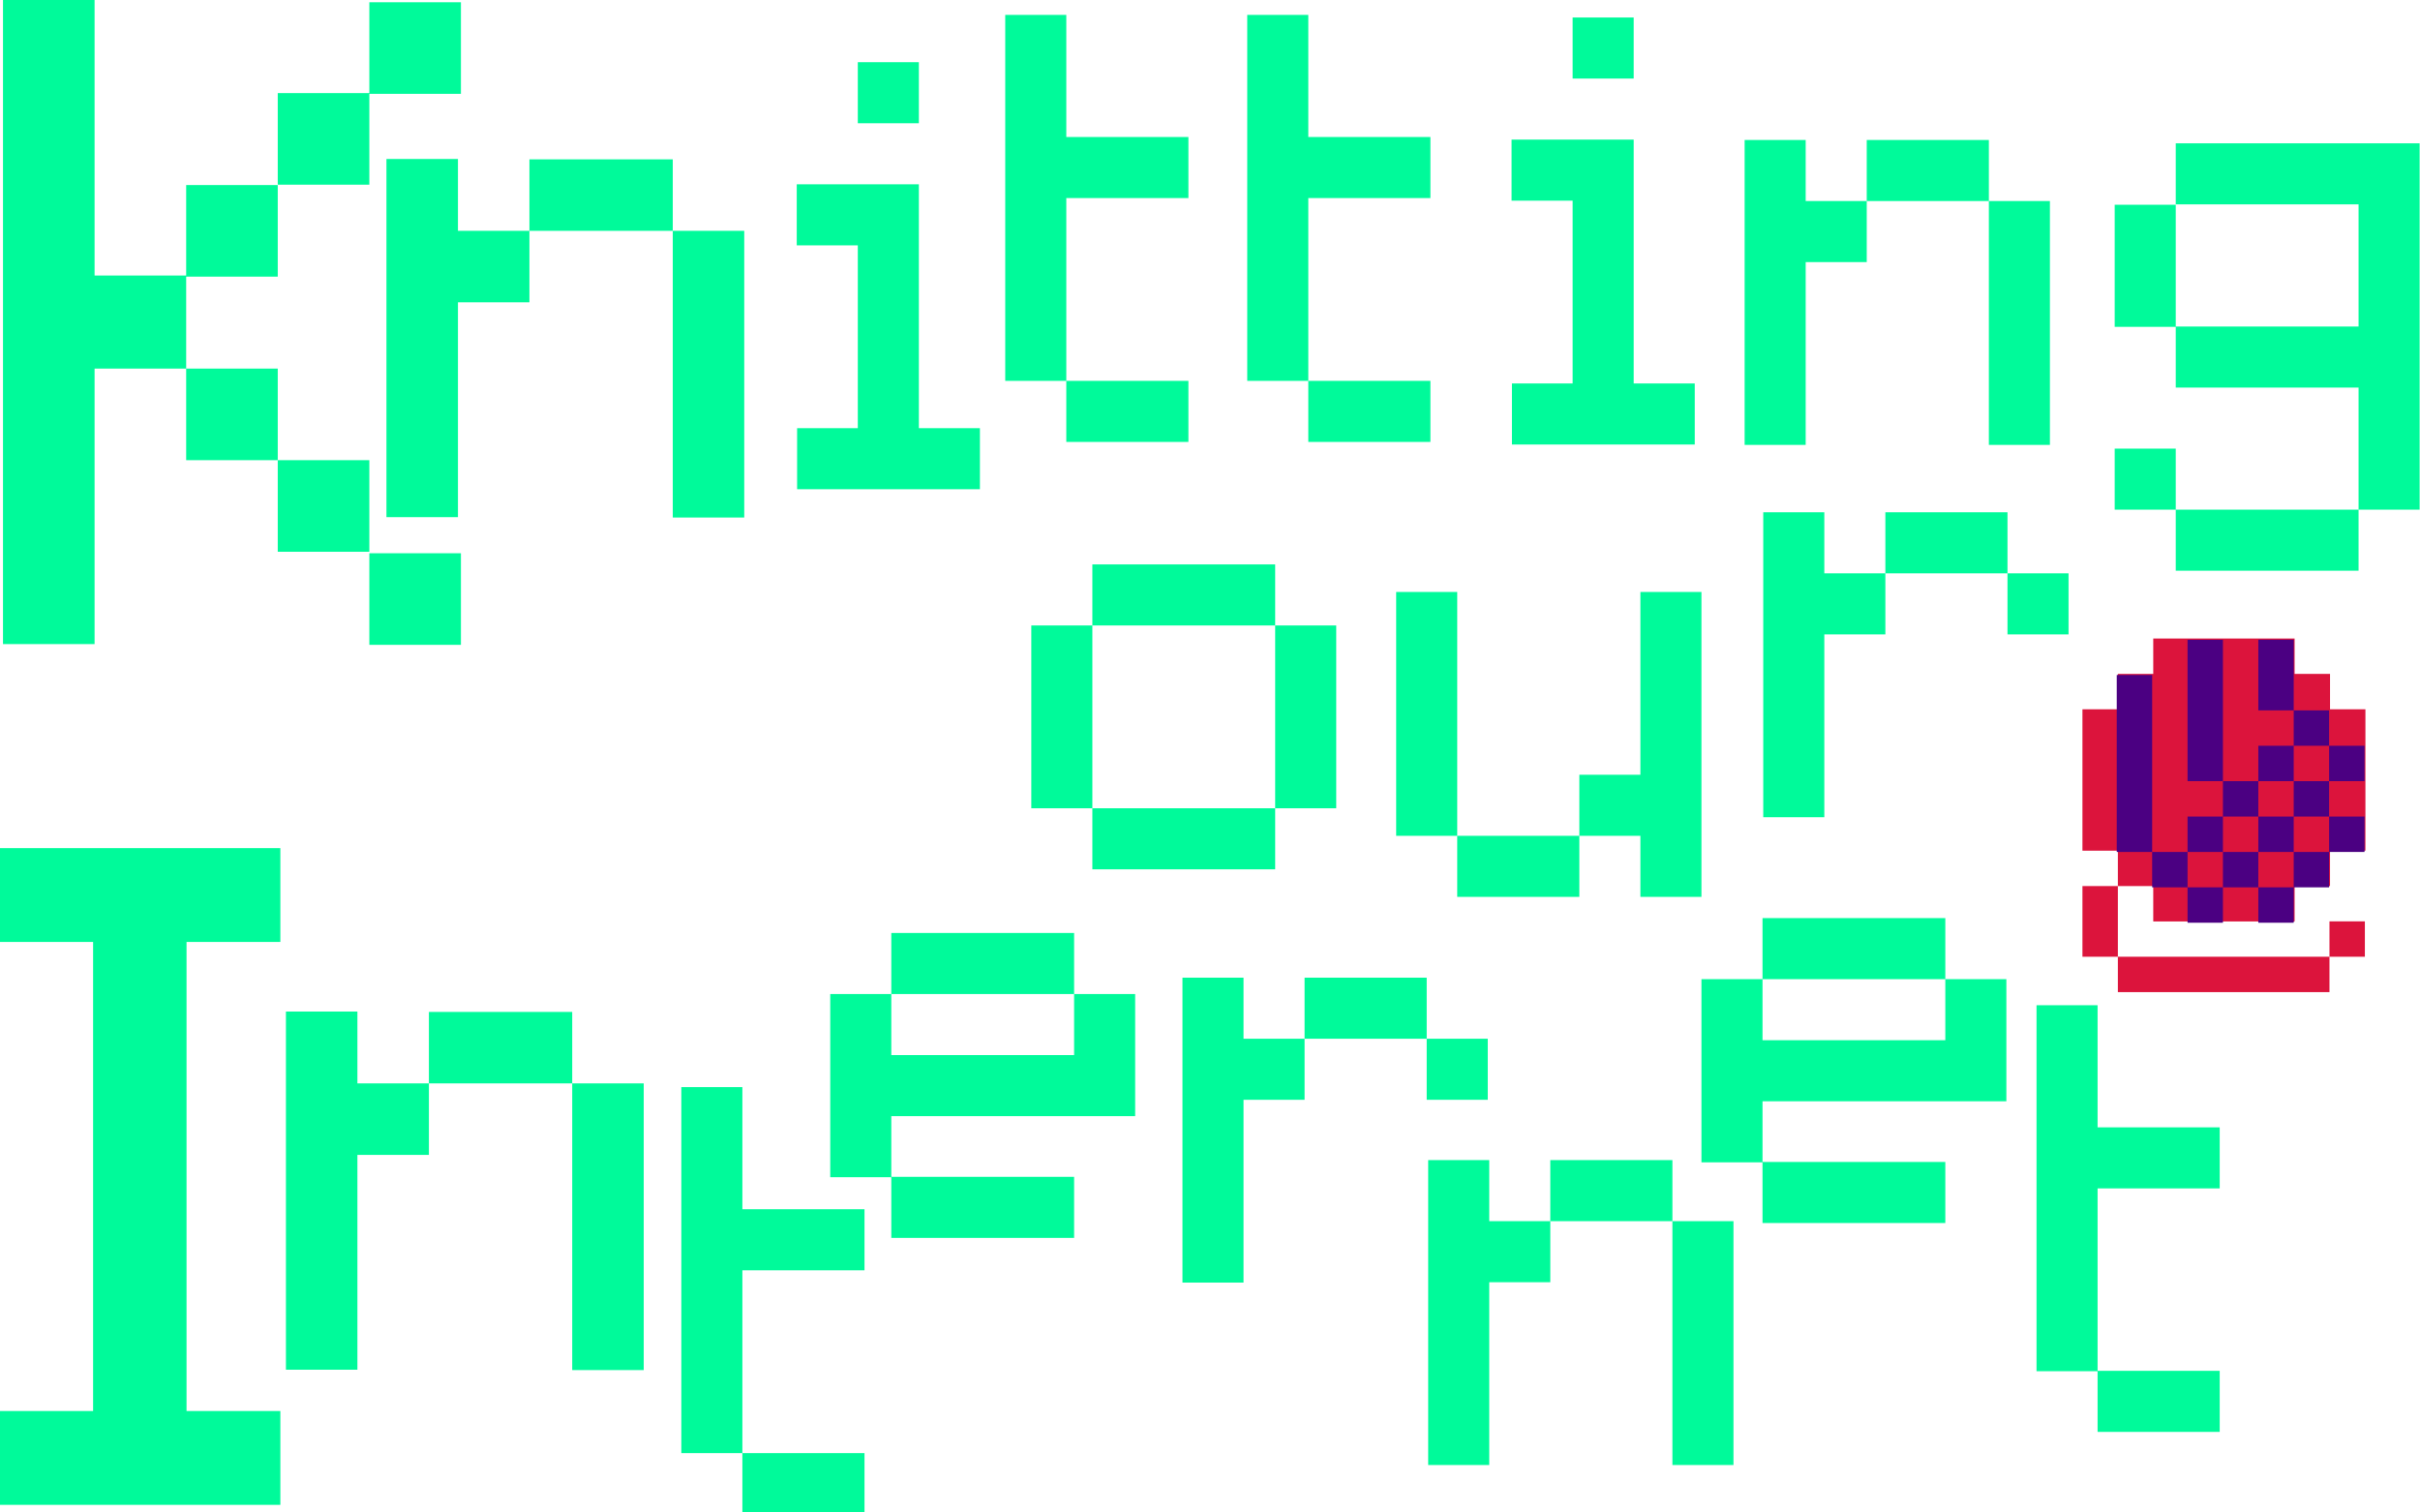
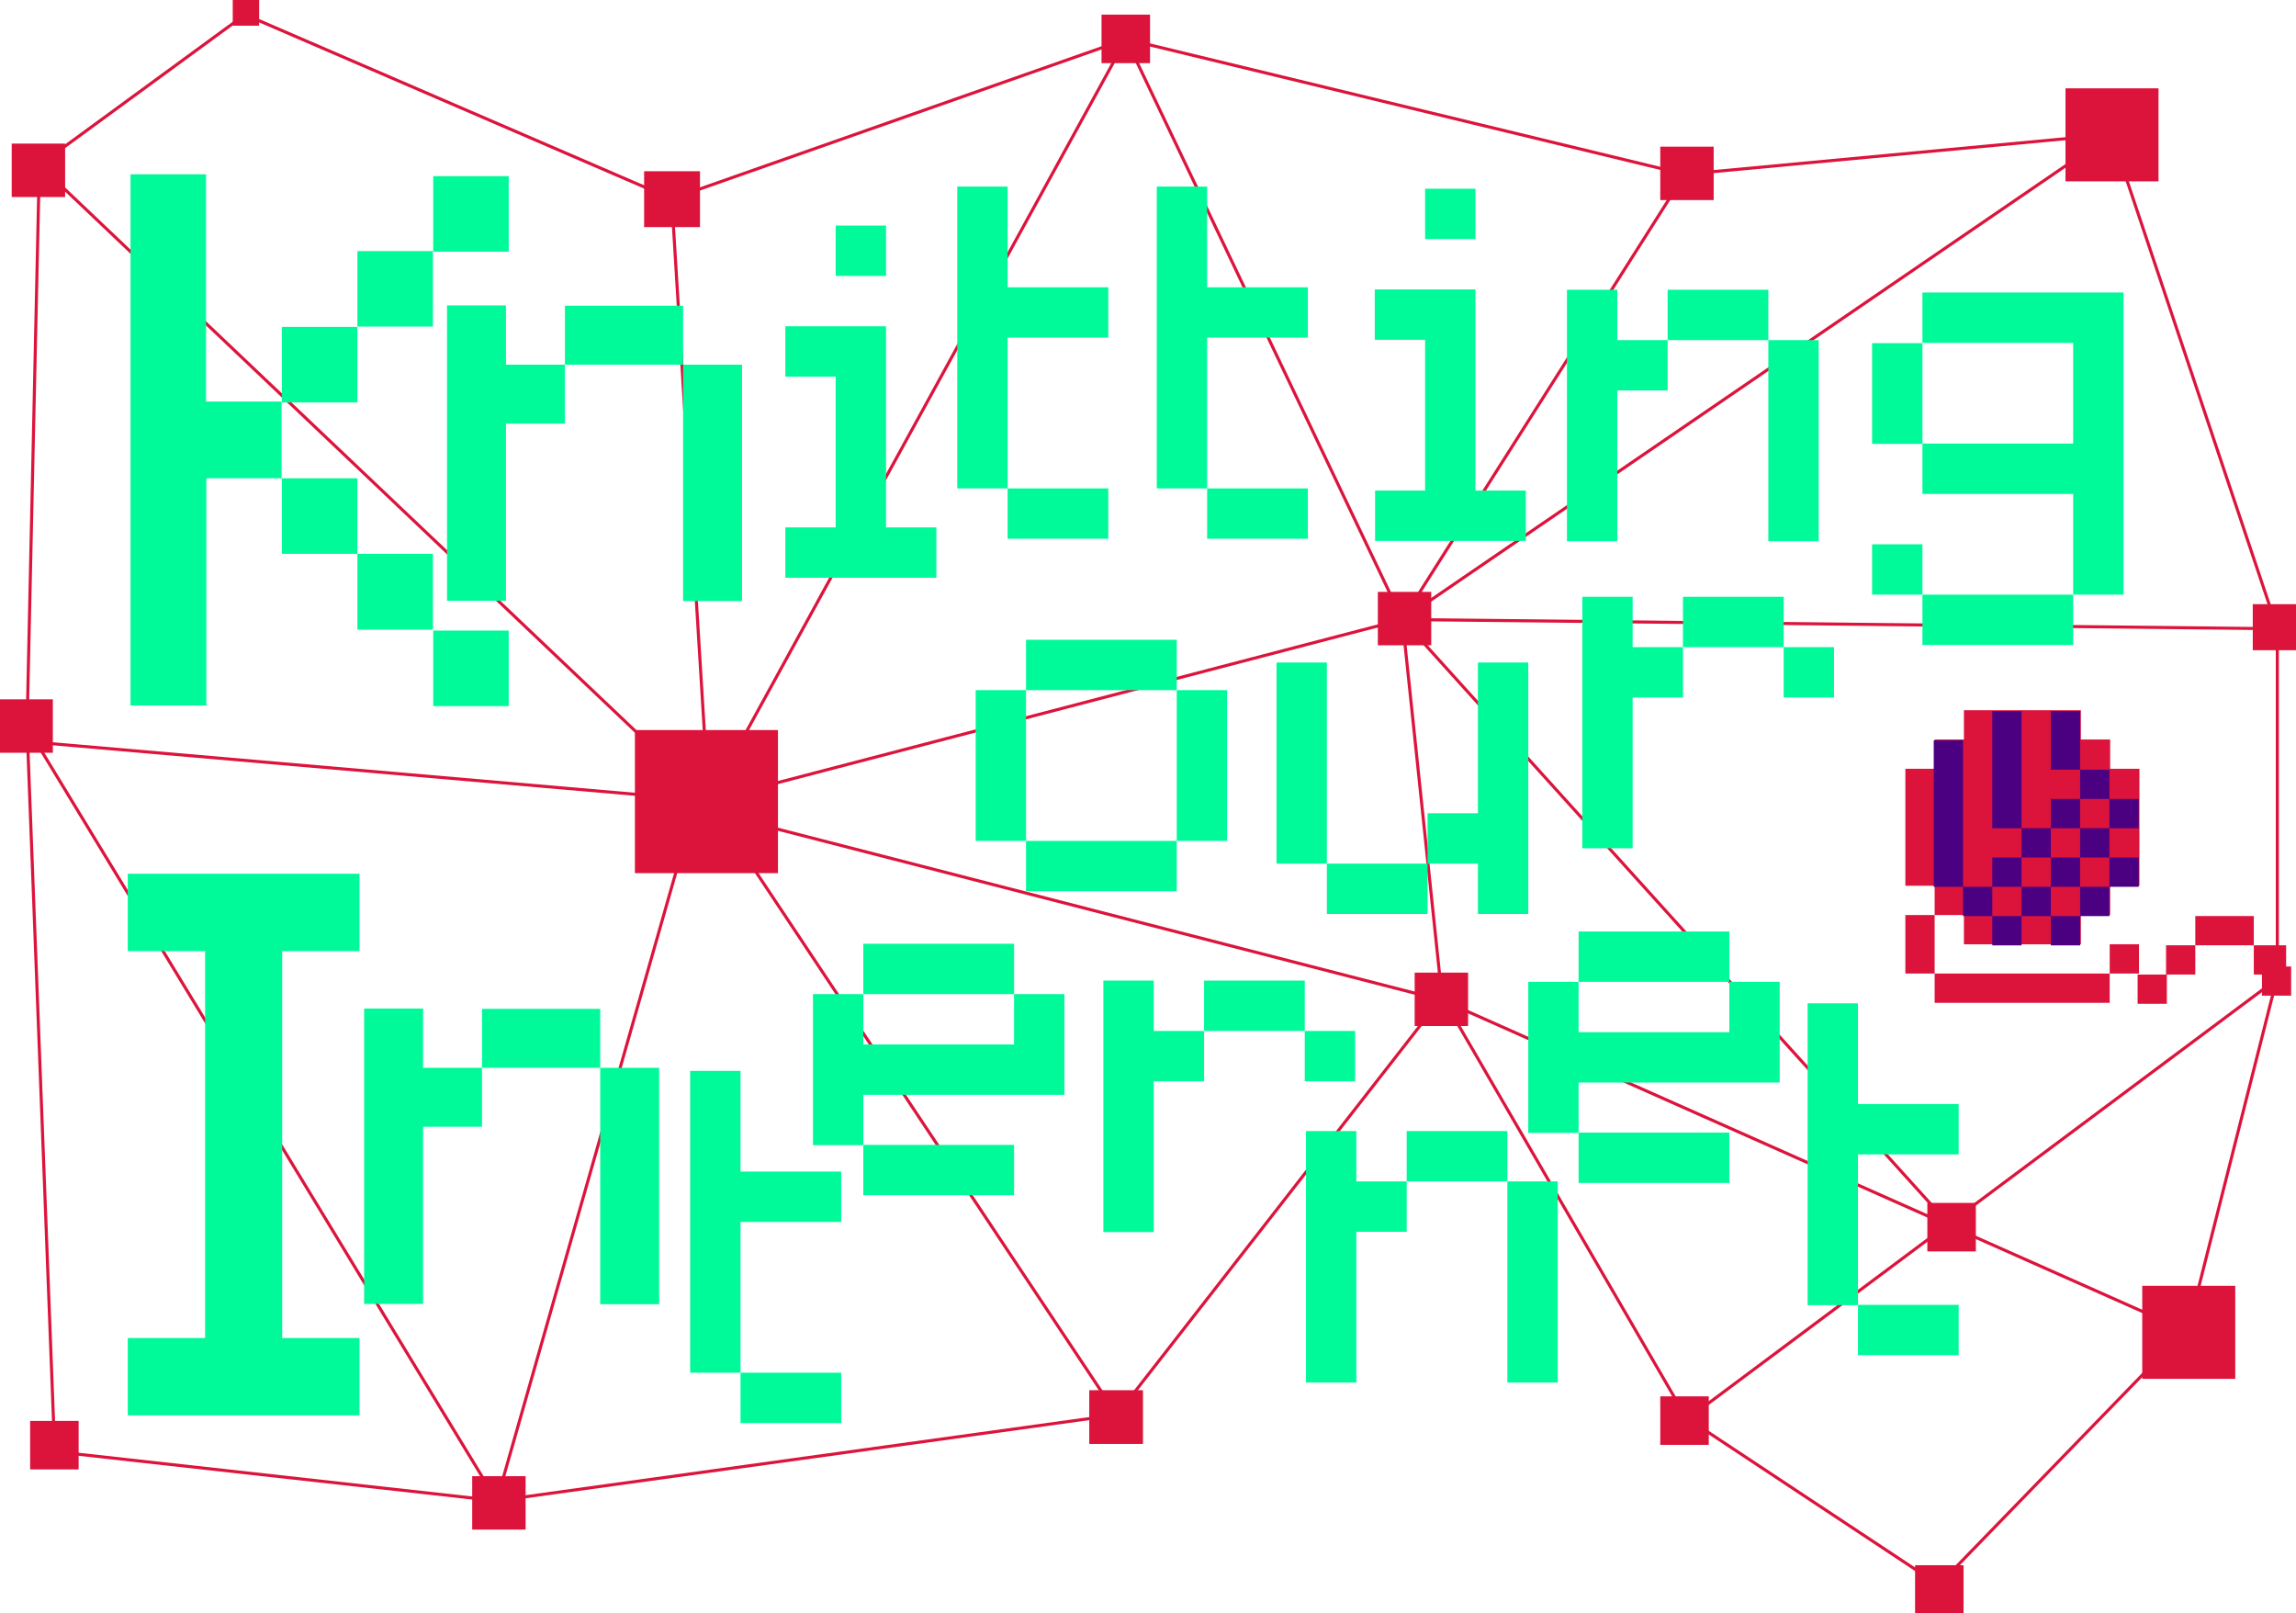
- <svg xmlns="http://www.w3.org/2000/svg" width="650" height="406" version="1.1" viewBox="0 0 650 406">
-   <g transform="translate(-254 -220)" fill="mediumspringgreen">
-     <path d="m801 490h16.4v32.8h32.8v16.4h-32.8v49.1h-16.4v-98.2zm16.4 98.2h32.8v16.4h-32.8z" />
-     <path d="m711 483h16.4v16.4h49.1v-16.4h16.4v32.8h-65.5v16.4h-16.4v-49.1zm65.5 0h-49.1v-16.4h49.1zm-49.1 49.1h49.1v16.4h-49.1z" />
-     <path d="m654 548h16.4v16.4h-16.4v49.1h-16.4v-81.9h16.4v16.4zm16.4-16.4h32.8v16.4h-32.8zm32.8 16.4h16.4v65.5h-16.4z" />
-     <path d="m588 499h16.4v16.4h-16.4v49.1h-16.4v-81.9h16.4v16.4zm16.4-16.4h32.8v16.4h-32.8zm32.8 16.4h16.4v16.4h-16.4z" />
-     <path d="m477 487h16.4v16.4h49.1v-16.4h16.4v32.8h-65.5v16.4h-16.4v-49.1zm65.5 0h-49.1v-16.4h49.1zm-49.1 49.1h49.1v16.4h-49.1z" />
-     <path d="m437 512h16.4v32.8h32.8v16.4h-32.8v49.1h-16.4v-98.2zm16.4 98.3h32.8v16.4h-32.8z" />
-     <path d="m350 511h19.2v19.2h-19.2v57.7h-19.2v-96.2h19.2zm19.2-19.2h38.5v19.2h-38.5zm38.5 19.2h19.2v77h-19.2z" />
-     <path d="m279 473h-25.2v-25.2h75.5v25.2h-25.2v126h25.2v25.2h-75.5v-25.2h25.2z" />
-     <path d="m744 374h16.4v16.4h-16.4v49.1h-16.4v-81.9h16.4v16.4zm16.4-16.4h32.8v16.4h-32.8zm32.8 16.4h16.4v16.4h-16.4z" />
-     <path d="m629 379h16.4v65.5h-16.4zm16.4 65.5h32.8v16.4h-32.8zm32.8-16.4h16.4v-49.1h16.4v81.9h-16.4v-16.4h-16.4v-16.4z" />
-     <path d="m531 388h16.4v49.1h-16.4zm65.5 0h-49.1v-16.4h49.1zm-49.1 49.1h49.1v16.4h-49.1zm49.1-49.1h16.4v49.1h-16.4z" />
-     <path d="m822 275h16.4v32.8h-16.4zm0 65.5h16.4v16.4h-16.4zm81.9 16.4h-16.4v-32.8h-49.1v-16.4h49.1v-32.8h-49.1v-16.4h65.5v98.2h0.01zm-65.5 0h49.1v16.4h-49.1z" />
-     <path d="m739 274h16.4v16.4h-16.4v49.1h-16.4v-81.9h16.4v16.4zm16.4-16.4h32.8v16.4h-32.8zm32.8 16.4h16.4v65.5h-16.4z" />
-     <path d="m660 323h16.4v-49.1h-16.4v-16.4h32.8v65.5h16.4v16.4h-49.1v-16.4zm32.8-81.9h-16.4v-16.4h16.4z" />
-     <path d="m589 224h16.4v32.8h32.8v16.4h-32.8v49.1h-16.4v-98.2zm16.4 98.3h32.8v16.4h-32.8z" />
-     <path d="m524 224h16.4v32.8h32.8v16.4h-32.8v49.1h-16.4v-98.2zm16.4 98.3h32.8v16.4h-32.8z" />
-     <path d="m468 335h16.4v-49.1h-16.4v-16.4h32.8v65.5h16.4v16.4h-49.1v-16.4zm32.8-81.9h-16.4v-16.4h16.4z" />
-     <path d="m377 282h19.2v19.2h-19.2v57.7h-19.2v-96.2h19.2zm19.2-19.2h38.5v19.2h-38.5zm38.5 19.2h19.2v77h-19.2z" />
-     <path d="m304 319h-24.6v74h-24.6v-173h24.6v74h24.6v24.6zm0-49.3h24.6v24.6h-24.6zm0 49.3h24.6v24.6h-24.6zm24.6-74h24.6v24.6h-24.6zm0 98.6h24.6v24.6h-24.6zm24.6-123h24.6v24.6h-24.6zm0 148h24.6v24.6h-24.6z" />
+ <svg xmlns="http://www.w3.org/2000/svg" width="356mm" height="250mm" version="1.1" viewBox="0 0 356 250">
+   <g id="quadrati" transform="matrix(.476 0 0 .476 -101 -77.7)" fill="#dc143c">
+     <rect x="419" y="401" width="46.6" height="46.6" />
+     <rect x="910" y="582" width="30.3" height="30.3" />
+     <rect x="885" y="192" width="30.3" height="30.3" />
+     <rect x="673" y="480" width="17.4" height="17.4" />
+     <rect x="661" y="356" width="17.4" height="17.4" />
+     <rect x="212" y="391" width="17.4" height="17.4" />
+     <rect x="422" y="219" width="18.2" height="18.2" />
+     <rect x="567" y="616" width="17.5" height="17.5" />
+     <rect x="366" y="644" width="17.4" height="17.4" />
+     <rect x="216" y="210" width="17.4" height="17.4" />
+     <rect x="949" y="478" width="9.5" height="9.5" />
+     <rect x="753" y="211" width="17.4" height="17.4" />
+     <rect x="753" y="618" width="15.8" height="15.8" />
+     <rect x="946" y="360" width="15" height="15" />
+     <rect x="571" y="168" width="15.8" height="15.8" />
+     <rect x="222" y="626" width="15.8" height="15.8" />
+     <rect x="288" y="163" width="8.6" height="8.6" />
+     <rect x="836" y="673" width="15.8" height="15.8" />
+     <rect x="840" y="555" width="15.8" height="15.8" />
  </g>
-   <g transform="matrix(2.45 0 0 2.45 -1634 -882)">
-     <path d="m903 430h15.5v3.88h3.88v3.88h3.88v15.5h-3.88v3.88h-3.88v3.88h-15.5v-3.88h-3.88v7.75h23.2v-3.88h3.88v3.88h-3.88v3.88h-23.2v-3.88h-3.88v-7.75h3.88v-3.88h-3.88v-15.5h3.88v-3.88h3.88z" fill="crimson" />
-     <path d="m899 434h3.88v19.4h3.88v-3.88h3.88v-3.88h-3.88v-15.5h3.88v15.5h3.88v-3.88h3.88v-3.88h-3.88v-7.75h3.88v7.75h3.88v3.88h-3.88v3.88h-3.88v3.88h-3.88v3.88h-3.88v3.88h3.88v-3.88h3.88v-3.88h3.88v-3.88h3.88v-3.88h3.88v3.88h-3.88v3.88h-3.88v3.88h-3.88v3.88h3.88v-3.88h3.88v-3.88h3.88v3.88h-3.88v3.88h-3.88v3.88h-3.88v-3.88h-3.88v3.88h-3.88v-3.88h-3.88v-3.88h-3.88z" fill="indigo" />
+   <g id="lineette" transform="matrix(.476 0 0 .476 -101 -77.7)" fill="none" stroke="#dc143c">
+     <polygon class="cls-1" points="292 168 431 228 579 176 761 220 669 365 443 424 225 217" />
+     <polygon class="cls-1" points="576 624 374 652 224 405 443 424" />
+     <polyline class="cls-1" points="439 424 374 652 230 636 221 400 225 217" />
+     <polyline class="cls-1" points="431 228 443 424 579 176 669 365 682 489 445 428" />
+     <line class="cls-1" x1="682" x2="925" y1="489" y2="597" />
+     <polyline class="cls-1" points="761 626 954 482 954 368 900 207 761 220" />
+     <line class="cls-1" x1="669" x2="848" y1="365" y2="563" />
+     <line class="cls-1" x1="669" x2="954" y1="365" y2="368" />
+     <line class="cls-1" x1="669" x2="900" y1="365" y2="207" />
+     <path d="m576 624 106-136 79.5 137 82.2 54.4 81.4-83.9 29.1-115" stroke-dashoffset="40.8" stroke-linecap="square" style="paint-order:fill markers stroke" />
+   </g>
+   <g id="lettere" transform="matrix(.476 0 0 .476 -101 -77.7)" fill="#00fa9a">
+     <path class="cls-3" d="m801 490h16.4v32.8h32.8v16.4h-32.8v49.1h-16.4v-98.2zm16.4 98.2h32.8v16.4h-32.8z" />
+     <path class="cls-3" d="m710 483h16.4v16.4h49.1v-16.4h16.4v32.8h-65.5v16.4h-16.4v-49.1zm65.5 0h-49.1v-16.4h49.1zm-49.1 49.1h49.1v16.4h-49.1z" />
+     <path class="cls-3" d="m654 548h16.4v16.4h-16.4v49.1h-16.4v-81.9h16.4zm16.4-16.4h32.8v16.4h-32.8zm32.8 16.4h16.4v65.5h-16.4z" />
+     <path class="cls-3" d="m588 499h16.4v16.4h-16.4v49.1h-16.4v-81.9h16.4zm16.4-16.4h32.8v16.4h-32.8zm32.8 16.4h16.4v16.4h-16.4z" />
+     <path class="cls-3" d="m477 487h16.4v16.4h49.1v-16.4h16.4v32.8h-65.5v16.4h-16.4v-49.1zm65.5 0h-49.1v-16.4h49.1zm-49.1 49.1h49.1v16.4h-49.1z" />
+     <path class="cls-3" d="m437 512h16.4v32.8h32.8v16.4h-32.8v49.1h-16.4v-98.2zm16.4 98.3h32.8v16.4h-32.8z" />
+     <path class="cls-3" d="m350 511h19.2v19.2h-19.2v57.7h-19.2v-96.2h19.2zm19.2-19.2h38.5v19.2h-38.5zm38.5 19.2h19.2v77h-19.2z" />
+     <path class="cls-3" d="m279 473h-25.2v-25.2h75.5v25.2h-25.2v126h25.2v25.2h-75.5v-25.2h25.2z" />
+     <path class="cls-3" d="m744 374h16.4v16.4h-16.4v49.1h-16.4v-81.9h16.4v16.4zm16.4-16.4h32.8v16.4h-32.8zm32.8 16.4h16.4v16.4h-16.4z" />
+     <path class="cls-3" d="m628 379h16.4v65.5h-16.4zm16.4 65.5h32.8v16.4h-32.8zm32.8-16.4h16.4v-49.1h16.4v81.9h-16.4v-16.4h-16.4z" />
+     <path class="cls-3" d="m530 388h16.4v49.1h-16.4zm65.5 0h-49.1v-16.4h49.1zm-49.1 49.1h49.1v16.4h-49.1zm49.1-49.1h16.4v49.1h-16.4z" />
+     <path class="cls-3" d="m822 275h16.4v32.8h-16.4zm0 65.5h16.4v16.4h-16.4zm81.9 16.4h-16.4v-32.8h-49.1v-16.4h49.1v-32.8h-49.1v-16.4h65.5v98.2zm-65.5 0h49.1v16.4h-49.1z" />
+     <path class="cls-3" d="m739 274h16.4v16.4h-16.4v49.1h-16.4v-81.9h16.4zm16.4-16.4h32.8v16.4h-32.8zm32.8 16.4h16.4v65.5h-16.4z" />
+     <path class="cls-3" d="m660 323h16.4v-49.1h-16.4v-16.4h32.8v65.5h16.4v16.4h-49.1v-16.4zm32.8-81.9h-16.4v-16.4h16.4z" />
+     <path class="cls-3" d="m589 224h16.4v32.8h32.8v16.4h-32.8v49.1h-16.4v-98.2zm16.4 98.3h32.8v16.4h-32.8z" />
+     <path class="cls-3" d="m524 224h16.4v32.8h32.8v16.4h-32.8v49.1h-16.4v-98.2zm16.4 98.3h32.8v16.4h-32.8z" />
+     <path class="cls-3" d="m468 335h16.4v-49.1h-16.4v-16.4h32.8v65.5h16.4v16.4h-49.2zm32.8-81.9h-16.4v-16.4h16.4z" />
+     <path class="cls-3" d="m377 282h19.2v19.2h-19.2v57.7h-19.2v-96.2h19.2zm19.2-19.2h38.5v19.2h-38.5zm38.5 19.2h19.2v77h-19.2z" />
+     <path class="cls-3" d="m304 319h-24.6v74h-24.7v-173h24.6v74h24.6v24.6zm0-49.3h24.6v24.6h-24.6zm0 49.3h24.6v24.6h-24.6zm24.6-74h24.6v24.6h-24.6zm0 98.6h24.6v24.7h-24.6zm24.7-123h24.6v24.6h-24.6zm0 148h24.6v24.6h-24.6z" />
+   </g>
+   <g transform="matrix(1.17 0 0 1.17 -752 -393)">
+     <path d="m903 430h15.5v3.88h3.88v3.88h3.88v15.5h-3.88v3.88h-3.88v3.88h-15.5v-3.88h-3.88v7.75h23.2v-3.88h3.88v3.88h-3.88v3.88h-23.2v-3.88h-3.88v-7.75h3.88v-3.88h-3.88v-15.5h3.88v-3.88h3.88z" fill="#dc143c" stroke-width="3.88" />
+     <path d="m899 434h3.88v19.4h3.88v-3.88h3.88v-3.88h-3.88v-15.5h3.88v15.5h3.88v-3.88h3.88v-3.88h-3.88v-7.75h3.88v7.75h3.88v3.88h-3.88v3.88h-3.88v3.88h-3.88v3.88h-3.88v3.88h3.88v-3.88h3.88v-3.88h3.88v-3.88h3.88v-3.88h3.88v3.88h-3.88v3.88h-3.88v3.88h-3.88v3.88h3.88v-3.88h3.88v-3.88h3.88v3.88h-3.88v3.88h-3.88v3.88h-3.88v-3.88h-3.88v3.88h-3.88v-3.88h-3.88v-3.88h-3.88z" fill="#4b0082" stroke-width="3.88" />
+     <path transform="matrix(.408 0 0 .408 553 270)" d="m933 459v9.5h19v-9.5zm19 9.5v9.5h10.5v-9.5zm-19 0h-9.5v9.5h-9.24v9.5h9.5v-9.5h9.24z" fill="#dc143c" stroke-dashoffset="40.8" stroke-linecap="square" style="paint-order:fill markers stroke" />
  </g>
</svg>
